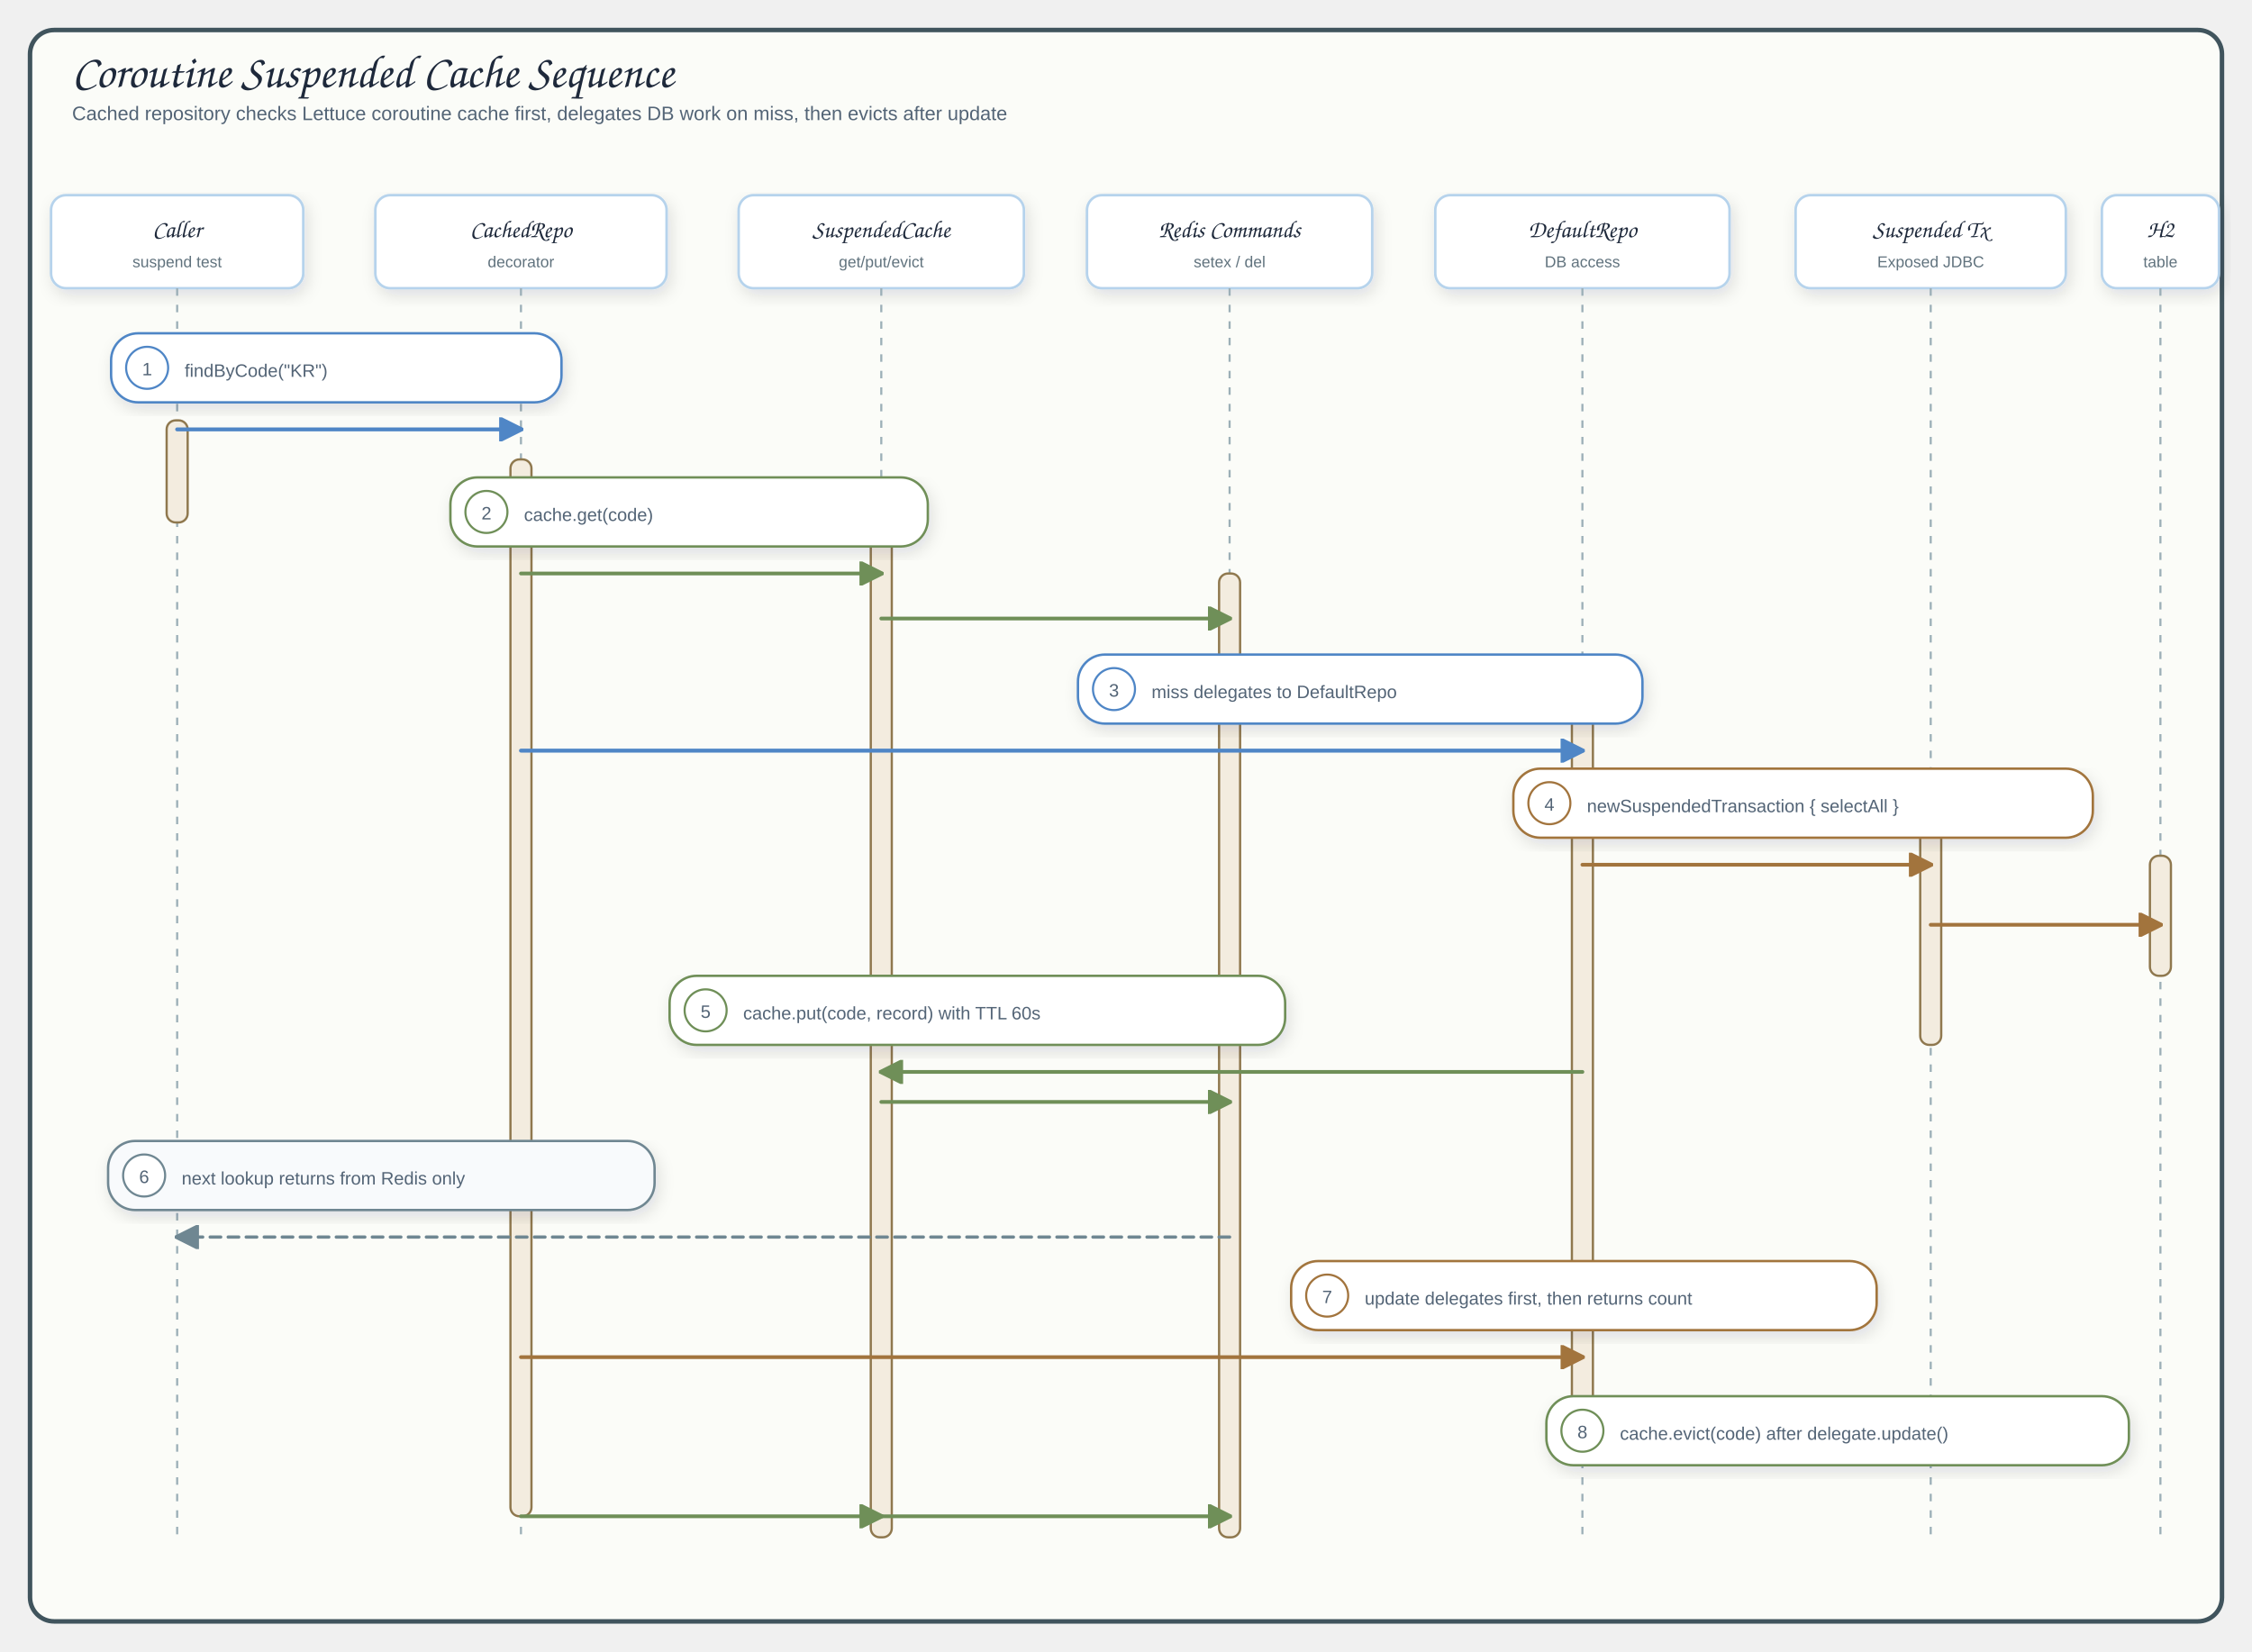
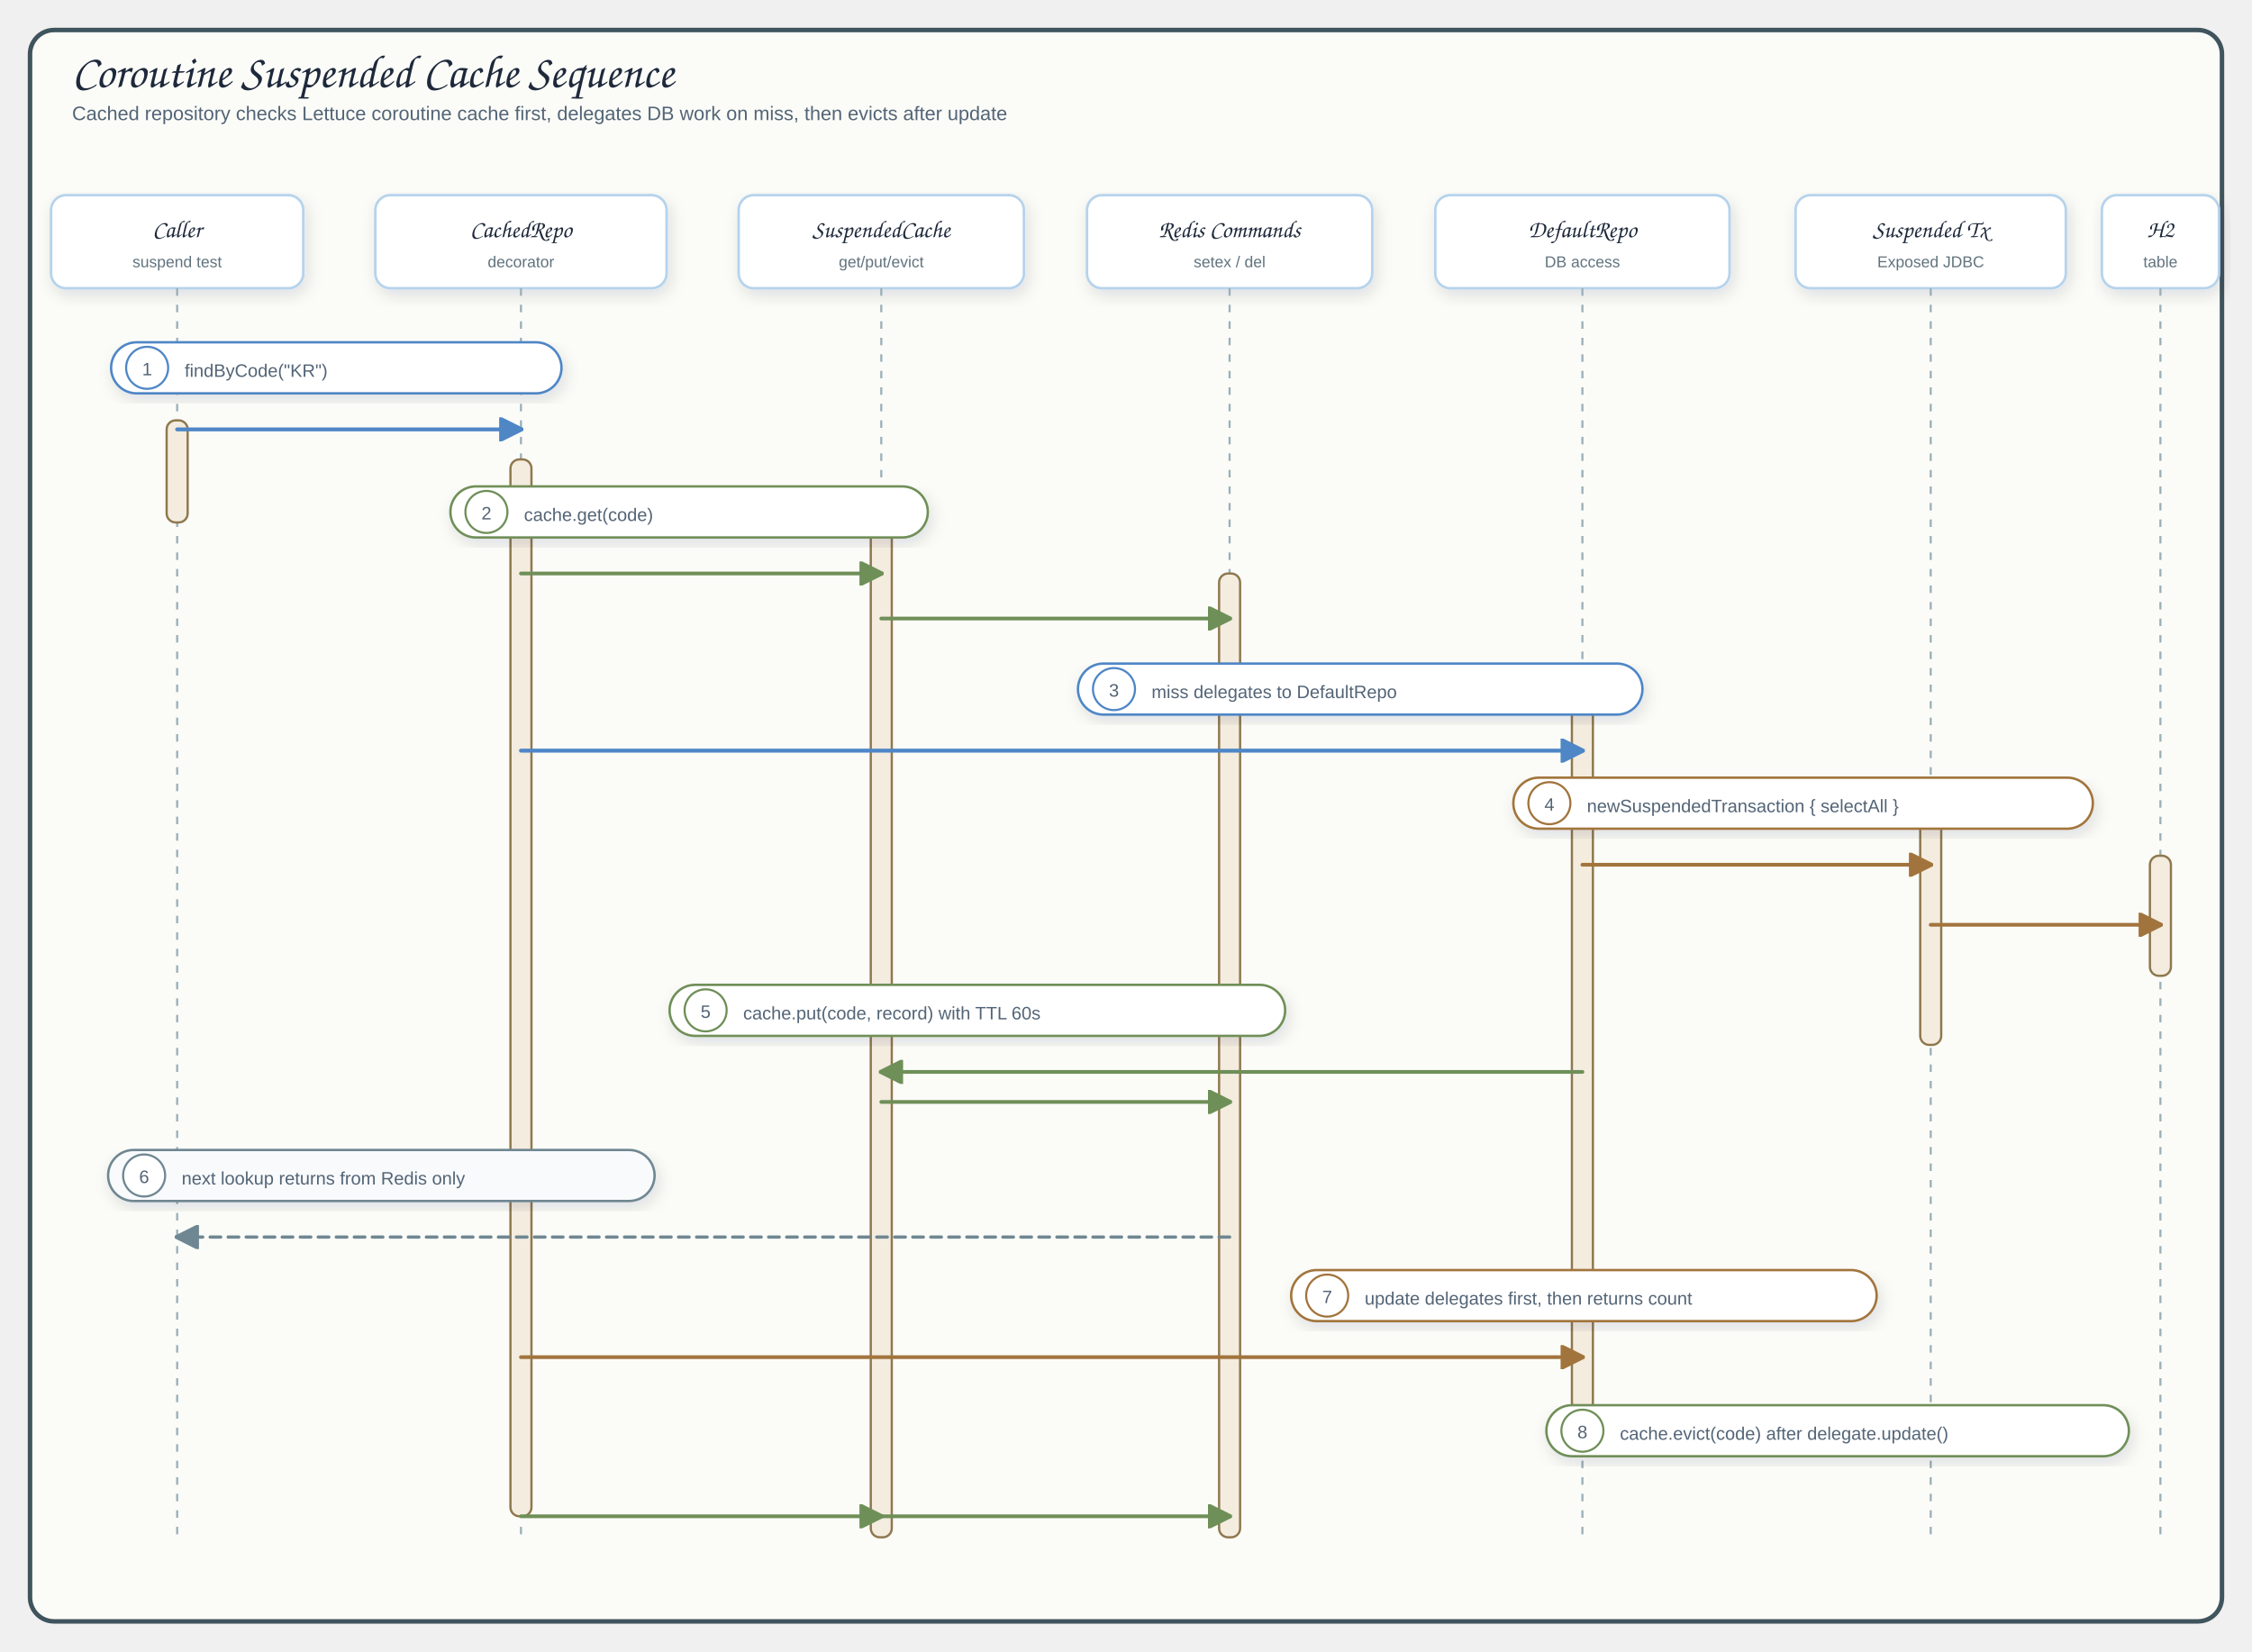
<svg xmlns="http://www.w3.org/2000/svg" viewBox="0 0 1500 1100" width="1500" height="1100" role="img" aria-label="Coroutine suspended cache sequence">
  <defs>
    <filter id="shadow" x="-10%" y="-10%" width="120%" height="130%">
      <feDropShadow dx="2" dy="4" stdDeviation="5" flood-color="#1f2937" flood-opacity="0.12" />
    </filter>
    <marker id="arrowBlue" markerWidth="16" markerHeight="16" viewBox="0 0 10 10" markerUnits="userSpaceOnUse" refX="9" refY="5" orient="auto">
      <path d="M 0 0 L 10 5 L 0 10 Z" fill="#4f86c6" stroke="#4f86c6" stroke-dasharray="none" style="stroke-dasharray:none" />
    </marker>
    <marker id="arrowGreen" markerWidth="16" markerHeight="16" viewBox="0 0 10 10" markerUnits="userSpaceOnUse" refX="9" refY="5" orient="auto">
      <path d="M 0 0 L 10 5 L 0 10 Z" fill="#6f8f58" stroke="#6f8f58" stroke-dasharray="none" style="stroke-dasharray:none" />
    </marker>
    <marker id="arrowOrange" markerWidth="16" markerHeight="16" viewBox="0 0 10 10" markerUnits="userSpaceOnUse" refX="9" refY="5" orient="auto">
      <path d="M 0 0 L 10 5 L 0 10 Z" fill="#a2743d" stroke="#a2743d" stroke-dasharray="none" style="stroke-dasharray:none" />
    </marker>
    <marker id="arrowPurple" markerWidth="16" markerHeight="16" viewBox="0 0 10 10" markerUnits="userSpaceOnUse" refX="9" refY="5" orient="auto">
      <path d="M 0 0 L 10 5 L 0 10 Z" fill="#7a8445" stroke="#7a8445" stroke-dasharray="none" style="stroke-dasharray:none" />
    </marker>
    <marker id="arrowGray" markerWidth="16" markerHeight="16" viewBox="0 0 10 10" markerUnits="userSpaceOnUse" refX="9" refY="5" orient="auto">
      <path d="M 0 0 L 10 5 L 0 10 Z" fill="#6f8792" stroke="#6f8792" stroke-dasharray="none" style="stroke-dasharray:none" />
    </marker>
    <style>
      .canvas{fill:none}.frame{fill:#fbfcf8;stroke:#40545d;stroke-width:3}
      .title{font-family:"Architects Daughter","Comic Sans MS",cursive;font-size:31px;fill:#1e293b}
      .subtitle,.detail{font-family:"Comic Mono","Comic Sans MS","Comic Sans","Comic Neue",Arial,sans-serif;fill:#536476}
      .subtitle{font-size:13px}.detail{font-size:12px}.role{font-family:"Comic Mono","Comic Sans MS","Comic Sans","Comic Neue",Arial,sans-serif;font-size:10.5px;fill:#60727d}
      .participant{font-family:"Architects Daughter","Comic Sans MS",cursive;font-size:16px;fill:#1e293b}
      .card{stroke-width:1.7;filter:url(#shadow)}
      .header{fill:#ffffff;stroke:#b6d3ec;stroke-width:1.7;filter:url(#shadow)}
      .lifeline{stroke:#9cafb7;stroke-width:1.4;stroke-dasharray:5 6}
      .activation{fill:#f3ecdf;stroke:#8f784e;stroke-width:1.5}
      .call{fill:none;stroke:#4f86c6;stroke-width:2.6;stroke-linecap:round;stroke-linejoin:round;marker-end:url(#arrowBlue)}
      .cache{fill:none;stroke:#6f8f58;stroke-width:2.5;stroke-linecap:round;stroke-linejoin:round;marker-end:url(#arrowGreen)}
      .db{fill:none;stroke:#a2743d;stroke-width:2.5;stroke-linecap:round;stroke-linejoin:round;marker-end:url(#arrowOrange)}
      .config{fill:none;stroke:#7a8445;stroke-width:2.3;stroke-dasharray:6 5;stroke-linecap:round;stroke-linejoin:round;marker-end:url(#arrowPurple)}
      .returnLine{fill:none;stroke:#6f8792;stroke-width:2.2;stroke-dasharray:7 5;stroke-linecap:round;stroke-linejoin:round;marker-end:url(#arrowGray)}
      .pill{stroke-width:1.6;filter:url(#shadow)}
      .badge{fill:#fff;stroke-width:1.4}
    </style>
  </defs>
  <rect width="1500" height="1100" class="canvas" />
  <rect x="20" y="20" width="1460" height="1060" rx="16" class="frame" />
  <text x="48" y="58" class="title">Coroutine Suspended Cache Sequence</text>
  <text x="48" y="80" class="subtitle">Cached repository checks Lettuce coroutine cache first, delegates DB work on miss, then evicts after update</text>
  <rect x="34" y="130" width="168" height="62" rx="10" class="header card" />
  <text x="118" y="158" class="participant" text-anchor="middle">Caller</text>
  <text x="118" y="178" class="role" text-anchor="middle">suspend test</text>
  <line x1="118" y1="192" x2="118" y2="1028" class="lifeline" />
  <rect x="250" y="130" width="194" height="62" rx="10" class="header card" />
  <text x="347" y="158" class="participant" text-anchor="middle">CachedRepo</text>
  <text x="347" y="178" class="role" text-anchor="middle">decorator</text>
  <line x1="347" y1="192" x2="347" y2="1028" class="lifeline" />
  <rect x="492" y="130" width="190" height="62" rx="10" class="header card" />
  <text x="587" y="158" class="participant" text-anchor="middle">SuspendedCache</text>
  <text x="587" y="178" class="role" text-anchor="middle">get/put/evict</text>
  <line x1="587" y1="192" x2="587" y2="1028" class="lifeline" />
  <rect x="724" y="130" width="190" height="62" rx="10" class="header card" />
  <text x="819" y="158" class="participant" text-anchor="middle">Redis Commands</text>
  <text x="819" y="178" class="role" text-anchor="middle">setex / del</text>
  <line x1="819" y1="192" x2="819" y2="1028" class="lifeline" />
  <rect x="956" y="130" width="196" height="62" rx="10" class="header card" />
  <text x="1054" y="158" class="participant" text-anchor="middle">DefaultRepo</text>
  <text x="1054" y="178" class="role" text-anchor="middle">DB access</text>
  <line x1="1054" y1="192" x2="1054" y2="1028" class="lifeline" />
  <rect x="1196" y="130" width="180" height="62" rx="10" class="header card" />
  <text x="1286" y="158" class="participant" text-anchor="middle">Suspended Tx</text>
  <text x="1286" y="178" class="role" text-anchor="middle">Exposed JDBC</text>
  <line x1="1286" y1="192" x2="1286" y2="1028" class="lifeline" />
  <rect x="1400" y="130" width="78" height="62" rx="10" class="header card" />
  <text x="1439" y="158" class="participant" text-anchor="middle">H2</text>
  <text x="1439" y="178" class="role" text-anchor="middle">table</text>
  <line x1="1439" y1="192" x2="1439" y2="1028" class="lifeline" />
  <rect x="111" y="280" width="14" height="68" rx="6" class="activation" />
  <rect x="340" y="306" width="14" height="704" rx="6" class="activation" />
  <rect x="580" y="350" width="14" height="674" rx="6" class="activation" />
  <rect x="812" y="382" width="14" height="642" rx="6" class="activation" />
  <rect x="1047" y="468" width="14" height="472" rx="6" class="activation" />
  <rect x="1279" y="540" width="14" height="156" rx="6" class="activation" />
  <rect x="1432" y="570" width="14" height="80" rx="6" class="activation" />
-   <rect x="74" y="222" width="300" height="46" rx="18" fill="#ffffff" stroke="#4f86c6" class="pill card" />
+   <rect x="74" y="228" width="300" height="34" rx="17" fill="#ffffff" stroke="#4f86c6" class="pill card" />
  <circle cx="98" cy="245" r="14" class="badge" stroke="#4f86c6" />
  <text x="98" y="250" class="detail" text-anchor="middle">1</text>
  <text x="123" y="251" class="detail">findByCode("KR")</text>
  <path data-connector="caller-invokes-cached-repo" d="M118,286 H347" class="call" />
-   <rect x="300" y="318" width="318" height="46" rx="18" fill="#ffffff" stroke="#6f8f58" class="pill card" />
+   <rect x="300" y="324" width="318" height="34" rx="17" fill="#ffffff" stroke="#6f8f58" class="pill card" />
  <circle cx="324" cy="341" r="14" class="badge" stroke="#6f8f58" />
  <text x="324" y="346" class="detail" text-anchor="middle">2</text>
  <text x="349" y="347" class="detail">cache.get(code)</text>
  <path data-connector="cached-repo-reads-cache" d="M347,382 H587" class="cache" />
  <path data-connector="cache-reads-redis" d="M587,412 H819" class="cache" />
-   <rect x="718" y="436" width="376" height="46" rx="18" fill="#ffffff" stroke="#4f86c6" class="pill card" />
+   <rect x="718" y="442" width="376" height="34" rx="17" fill="#ffffff" stroke="#4f86c6" class="pill card" />
  <circle cx="742" cy="459" r="14" class="badge" stroke="#4f86c6" />
  <text x="742" y="464" class="detail" text-anchor="middle">3</text>
  <text x="767" y="465" class="detail">miss delegates to DefaultRepo</text>
  <path data-connector="miss-delegates-default-repo" d="M347,500 H1054" class="call" />
-   <rect x="1008" y="512" width="386" height="46" rx="18" fill="#ffffff" stroke="#a2743d" class="pill card" />
+   <rect x="1008" y="518" width="386" height="34" rx="17" fill="#ffffff" stroke="#a2743d" class="pill card" />
  <circle cx="1032" cy="535" r="14" class="badge" stroke="#a2743d" />
  <text x="1032" y="540" class="detail" text-anchor="middle">4</text>
  <text x="1057" y="541" class="detail">newSuspendedTransaction { selectAll }</text>
  <path data-connector="default-repo-opens-suspended-transaction" d="M1054,576 H1286" class="db" />
  <path data-connector="suspended-transaction-selects-table" d="M1286,616 H1439" class="db" />
-   <rect x="446" y="650" width="410" height="46" rx="18" fill="#ffffff" stroke="#6f8f58" class="pill card" />
+   <rect x="446" y="656" width="410" height="34" rx="17" fill="#ffffff" stroke="#6f8f58" class="pill card" />
  <circle cx="470" cy="673" r="14" class="badge" stroke="#6f8f58" />
  <text x="470" y="678" class="detail" text-anchor="middle">5</text>
  <text x="495" y="679" class="detail">cache.put(code, record) with TTL 60s</text>
  <path data-connector="cached-repo-stores-record" d="M1054,714 H587" class="cache" />
  <path data-connector="cache-setex-redis" d="M587,734 H819" class="cache" />
-   <rect x="72" y="760" width="364" height="46" rx="18" fill="#f8fafc" stroke="#6f8792" class="pill card" />
+   <rect x="72" y="766" width="364" height="34" rx="17" fill="#f8fafc" stroke="#6f8792" class="pill card" />
  <circle cx="96" cy="783" r="14" class="badge" stroke="#6f8792" />
  <text x="96" y="788" class="detail" text-anchor="middle">6</text>
  <text x="121" y="789" class="detail">next lookup returns from Redis only</text>
  <path data-connector="cache-hit-returns-without-db" d="M819,824 H118" class="returnLine" />
-   <rect x="860" y="840" width="390" height="46" rx="18" fill="#ffffff" stroke="#a2743d" class="pill card" />
+   <rect x="860" y="846" width="390" height="34" rx="17" fill="#ffffff" stroke="#a2743d" class="pill card" />
  <circle cx="884" cy="863" r="14" class="badge" stroke="#a2743d" />
  <text x="884" y="868" class="detail" text-anchor="middle">7</text>
  <text x="909" y="869" class="detail">update delegates first, then returns count</text>
  <path data-connector="update-delegates-default-repo" d="M347,904 H1054" class="db" />
-   <rect x="1030" y="930" width="388" height="46" rx="18" fill="#ffffff" stroke="#6f8f58" class="pill card" />
+   <rect x="1030" y="936" width="388" height="34" rx="17" fill="#ffffff" stroke="#6f8f58" class="pill card" />
  <circle cx="1054" cy="953" r="14" class="badge" stroke="#6f8f58" />
  <text x="1054" y="958" class="detail" text-anchor="middle">8</text>
  <text x="1079" y="959" class="detail">cache.evict(code) after delegate.update()</text>
  <path data-connector="cached-repo-evicts-after-update" d="M347,1010 H587" class="cache" />
  <path data-connector="cache-del-redis" d="M587,1010 H819" class="cache" />
</svg>
